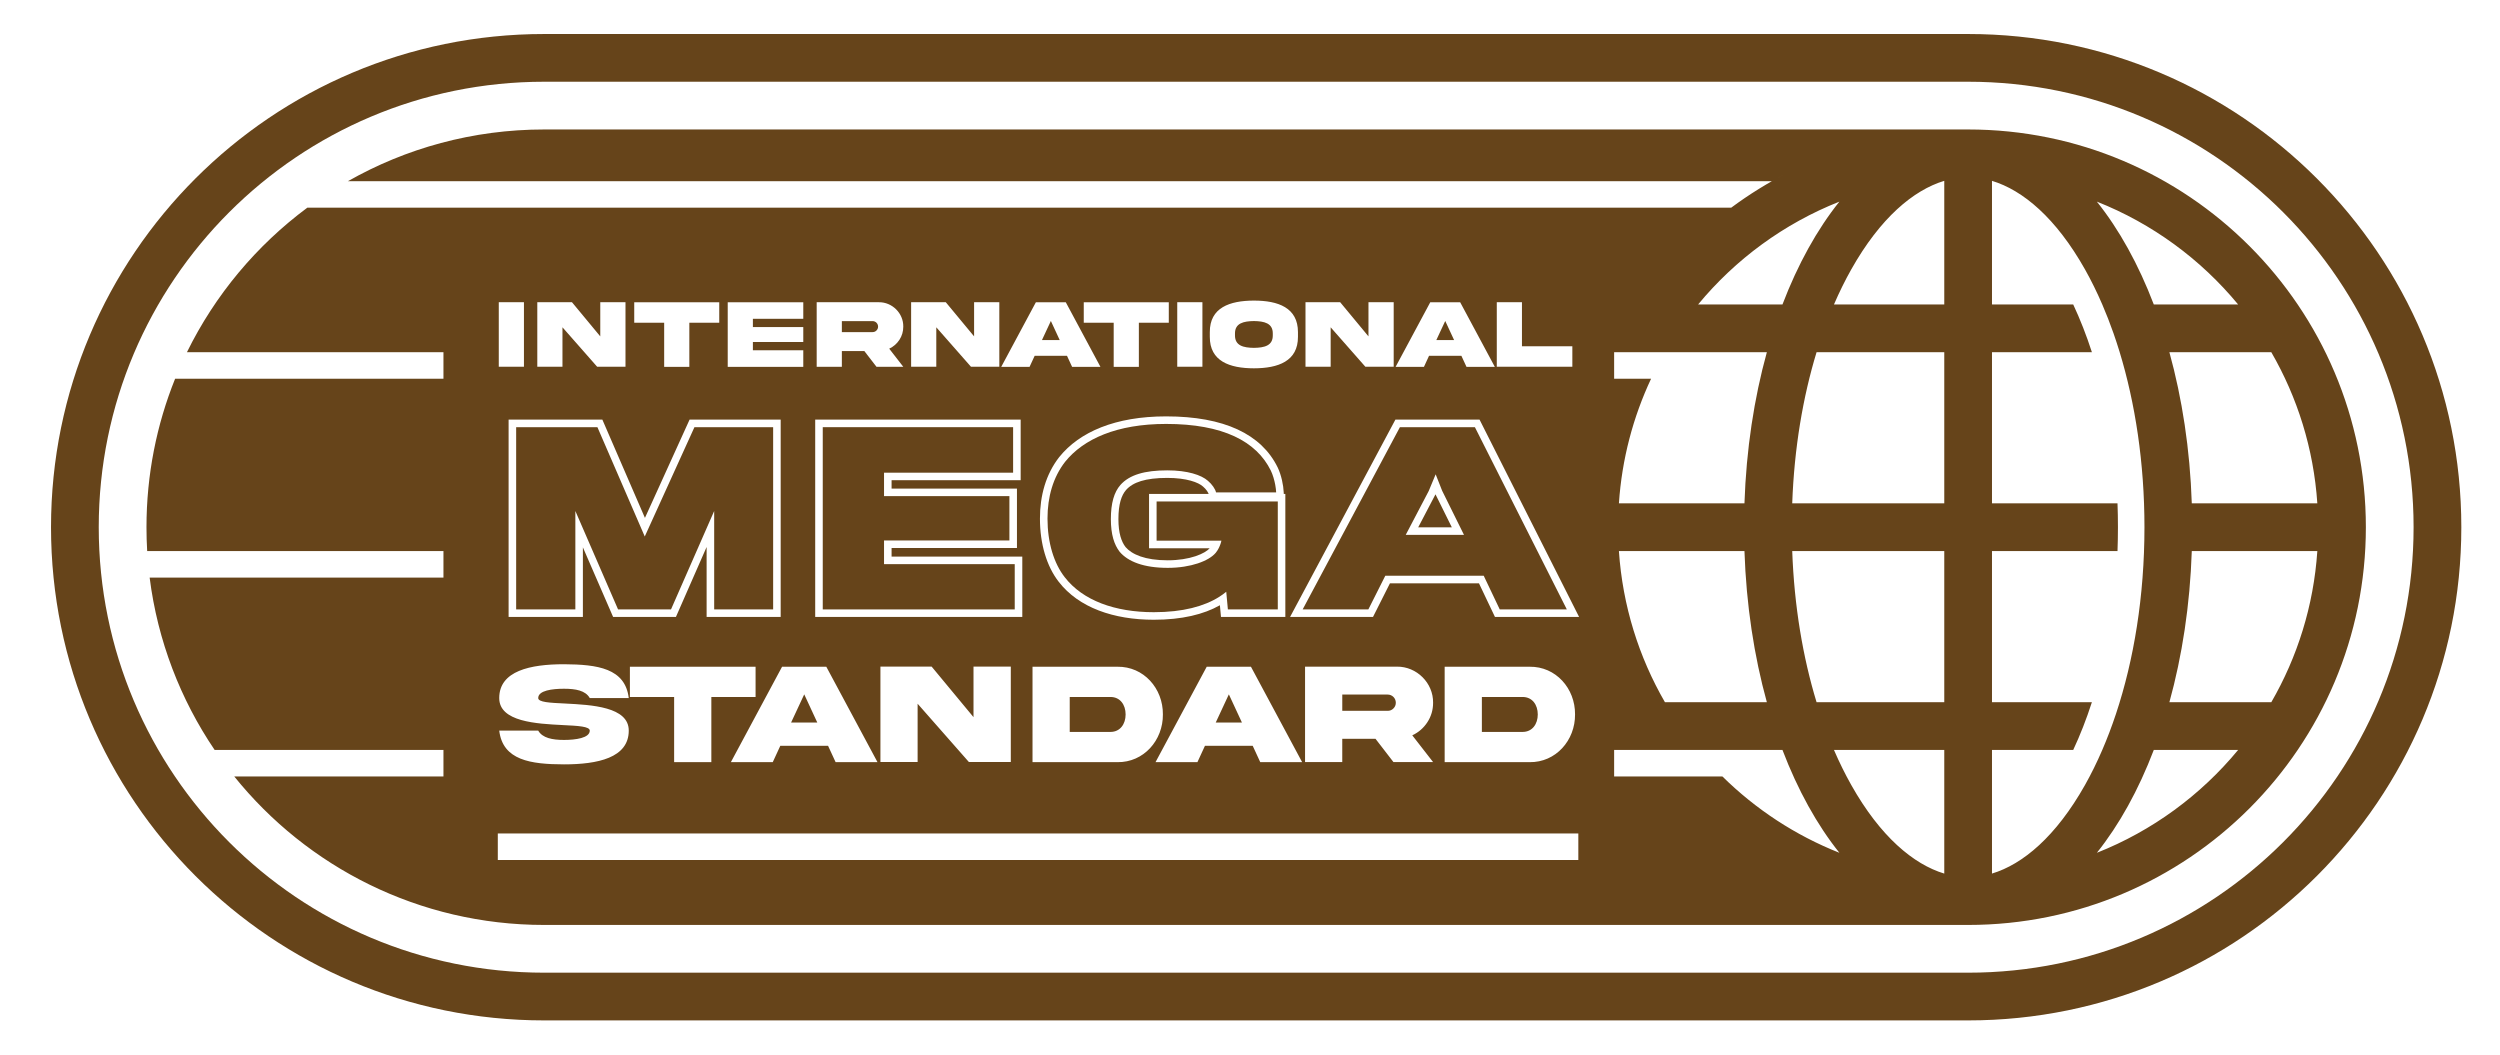
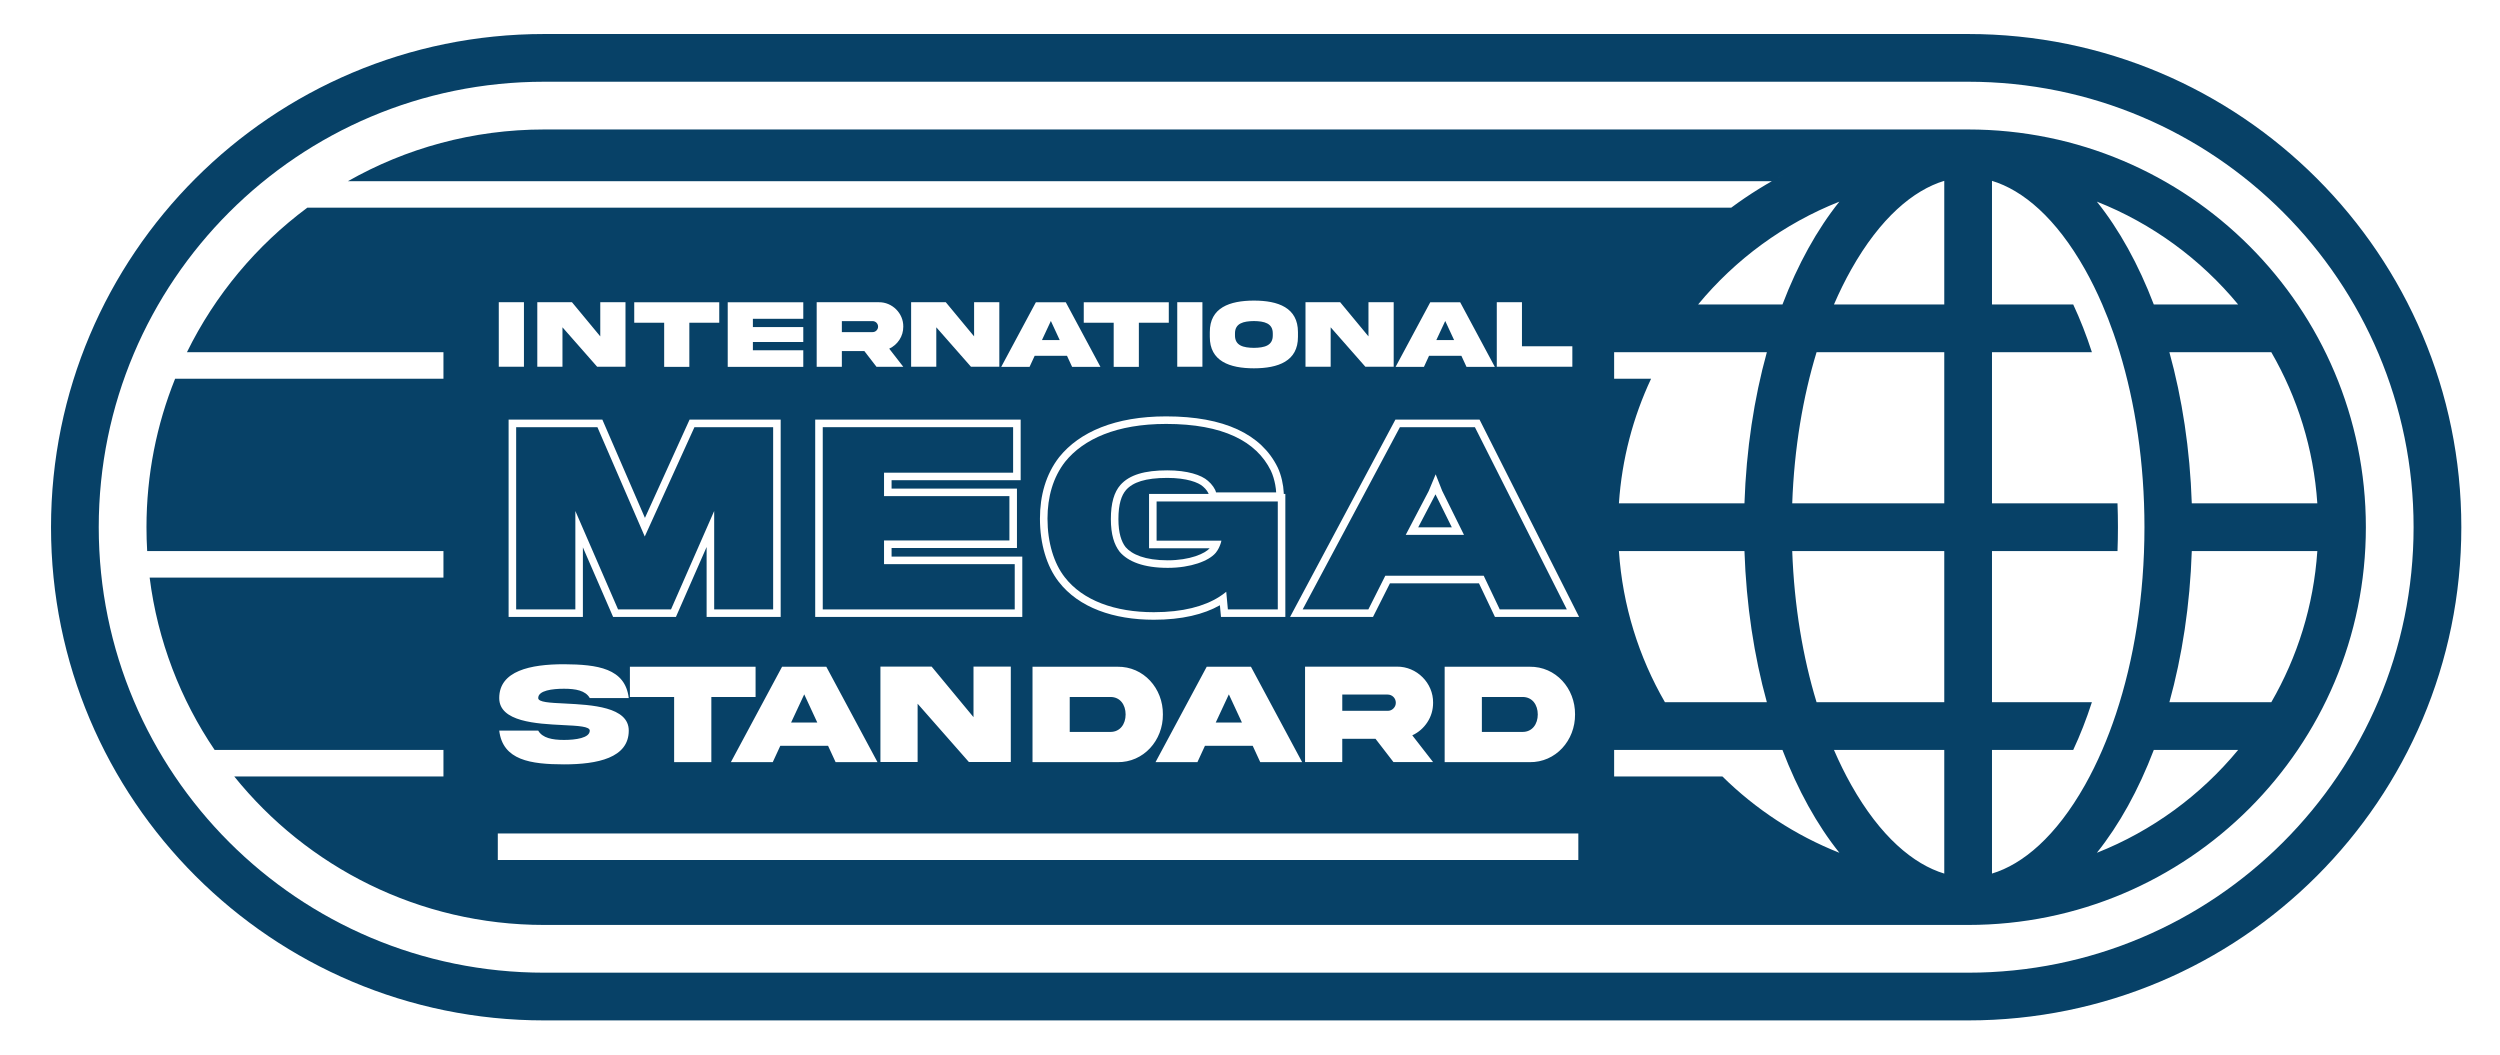
<svg xmlns="http://www.w3.org/2000/svg" width="147" height="62" viewBox="0 0 147 62" fill="none">
-   <path d="M73.73 20.454C74.335 20.446 74.849 20.333 74.84 19.712V19.618C74.849 19 74.335 18.887 73.73 18.878C73.123 18.887 72.609 19 72.617 19.618V19.712C72.609 20.333 73.123 20.446 73.73 20.454Z" fill="#66441a" />
-   <path d="M51.631 19.206C51.631 19.025 51.487 18.881 51.306 18.881H49.501V19.528H51.306C51.396 19.528 51.472 19.497 51.535 19.434C51.6 19.369 51.631 19.293 51.631 19.206Z" fill="#66441a" />
-   <path d="M61.791 18.873L62.31 19.994H61.268L61.791 18.873Z" fill="#66441a" />
-   <path d="M84.98 18.873L85.5 19.994H84.457L84.98 18.873Z" fill="#66441a" />
-   <path d="M48.057 42.486L47.289 40.828L46.516 42.486H48.057Z" fill="#66441a" />
-   <path d="M66.186 42.01C66.186 42.573 65.865 43.037 65.297 43.037H62.9V40.982H65.297C65.865 40.982 66.186 41.442 66.186 42.01Z" fill="#66441a" />
-   <path d="M72.257 40.828L73.026 42.486H71.485L72.257 40.828Z" fill="#66441a" />
-   <path d="M81.594 40.84C81.861 40.84 82.074 41.053 82.074 41.321C82.074 41.45 82.028 41.563 81.932 41.659C81.84 41.751 81.728 41.797 81.594 41.797H78.926V40.84H81.594Z" fill="#66441a" />
-   <path d="M90.421 42.01C90.421 42.573 90.099 43.037 89.531 43.037H87.134V40.982H89.531C90.099 40.982 90.421 41.442 90.421 42.01Z" fill="#66441a" />
-   <path d="M37.912 31.547L35.128 25.118H30.35V35.834H33.831V30.046L36.342 35.834H39.455L41.994 30.046V35.834H45.461V25.118H40.833L37.912 31.547Z" fill="#66441a" />
-   <path d="M59.666 35.834V33.172H51.981V31.779H59.353V29.172H51.981V27.794H59.571V25.118H48.378V35.834H59.666Z" fill="#66441a" />
-   <path d="M62.603 33.936C63.668 35.315 65.565 35.997 67.844 35.997C69.556 35.997 70.811 35.649 71.685 35.098C71.836 35.003 71.975 34.902 72.103 34.796L72.199 35.833H75.134V29.486H68.008V31.793H71.817C71.8 31.902 71.742 32.073 71.658 32.237C71.606 32.339 71.544 32.438 71.475 32.516C71.08 32.98 70.028 33.39 68.663 33.39C67.244 33.39 66.329 33.021 65.838 32.448C65.51 32.025 65.319 31.424 65.319 30.523C65.319 29.581 65.51 28.94 65.879 28.517C66.411 27.916 67.312 27.657 68.636 27.657C69.824 27.657 70.643 27.93 71.025 28.271C71.271 28.476 71.462 28.762 71.503 28.954H75.038C75.033 28.828 75.015 28.674 74.985 28.51C74.933 28.23 74.845 27.92 74.724 27.671C73.878 25.951 71.912 24.927 68.568 24.927C65.66 24.927 63.709 25.814 62.63 27.152C61.92 28.066 61.593 29.213 61.593 30.496C61.593 31.916 61.975 33.13 62.603 33.936Z" fill="#66441a" />
-   <path d="M65.763 30.523C65.763 29.633 65.945 29.117 66.213 28.81C66.614 28.357 67.348 28.101 68.636 28.101C69.782 28.101 70.468 28.368 70.729 28.602L70.735 28.607L70.741 28.612C70.831 28.687 70.913 28.779 70.975 28.869C71.037 28.959 71.061 29.02 71.068 29.042H67.564V32.237H71.13C71.003 32.381 70.729 32.561 70.293 32.706C69.86 32.85 69.303 32.946 68.664 32.946C67.315 32.946 66.556 32.597 66.182 32.167C65.938 31.847 65.763 31.355 65.763 30.523Z" fill="#66441a" />
-   <path d="M84.407 29.066L83.39 31.008H85.368L84.407 29.066Z" fill="#66441a" />
-   <path fill-rule="evenodd" clip-rule="evenodd" d="M87.243 33.854L88.185 35.834H92.13L86.724 25.118H82.315L76.596 35.834H80.459L81.455 33.854H87.243ZM82.656 31.452L84.008 28.872L84.417 27.889L84.799 28.858L86.083 31.452H82.656Z" fill="#66441a" />
-   <path fill-rule="evenodd" clip-rule="evenodd" d="M115.726 54.387H115.72C115.644 54.387 115.568 54.387 115.492 54.386V54.387H32C24.632 54.387 18.06 50.98 13.774 45.656H26.075V44.097H12.621C10.614 41.133 9.269 37.684 8.799 33.962H26.075V32.403H8.654C8.627 31.939 8.613 31.471 8.613 31C8.613 27.913 9.211 24.966 10.297 22.269H26.075V20.71H10.992C12.645 17.342 15.084 14.43 18.07 12.212H101.795C102.839 11.437 103.95 10.747 105.117 10.152C104.802 10.312 104.492 10.479 104.186 10.653H20.46C23.865 8.718 27.803 7.613 32 7.613H115.492V7.614C115.57 7.613 115.648 7.613 115.726 7.613C128.642 7.613 139.113 18.084 139.113 31C139.113 43.916 128.642 54.387 115.726 54.387ZM124.422 41.969C125.469 38.814 126.094 35.067 126.094 31C126.094 27.208 125.55 23.695 124.629 20.68C124.516 20.312 124.398 19.952 124.275 19.599C124.069 19.011 123.848 18.445 123.614 17.903C123.298 17.171 122.958 16.482 122.597 15.84C120.891 12.813 118.945 11.182 117.129 10.634V17.903H121.905C122.309 18.765 122.678 19.704 123.004 20.71H117.129V29.597H124.509C124.526 30.059 124.535 30.527 124.535 31C124.535 31.473 124.526 31.941 124.509 32.403H117.129V41.29H123.003C122.678 42.296 122.309 43.234 121.905 44.097H117.129V51.366C118.945 50.818 120.891 49.187 122.597 46.16C122.958 45.518 123.299 44.829 123.614 44.097C123.905 43.423 124.175 42.712 124.422 41.969ZM127.56 20.71C128.309 23.419 128.772 26.422 128.877 29.597H136.259C136.042 26.375 135.083 23.356 133.553 20.71H127.56ZM131.602 17.903H126.643C125.743 15.545 124.607 13.493 123.295 11.856C126.555 13.146 129.406 15.244 131.602 17.903ZM114.323 10.633V17.903H107.837C108.153 17.171 108.493 16.482 108.855 15.84C110.56 12.812 112.507 11.182 114.323 10.633ZM108.156 11.856C106.844 13.493 105.709 15.545 104.809 17.903H99.849C102.045 15.244 104.897 13.146 108.156 11.856ZM103.891 20.71H94.911V22.269H97.084C96.028 24.519 95.367 26.991 95.192 29.597H102.574C102.68 26.422 103.142 23.419 103.891 20.71ZM114.323 20.71H106.814C106.012 23.342 105.499 26.353 105.383 29.597H114.323V20.71ZM128.877 32.403C128.772 35.577 128.309 38.581 127.56 41.29H133.553C135.083 38.644 136.042 35.625 136.259 32.403H128.877ZM106.814 41.29C106.012 38.658 105.499 35.647 105.383 32.403H114.323V41.29H106.814ZM103.891 41.29C103.142 38.581 102.68 35.577 102.574 32.403H95.192C95.409 35.625 96.368 38.644 97.898 41.29H103.891ZM126.643 44.097C125.743 46.455 124.607 48.506 123.296 50.144C126.555 48.854 129.406 46.756 131.602 44.097H126.643ZM107.837 44.097H114.323V51.367C112.507 50.818 110.56 49.188 108.855 46.16C108.493 45.518 108.153 44.829 107.837 44.097ZM104.809 44.097L94.911 44.097V45.656H101.277C103.229 47.58 105.563 49.118 108.156 50.144C106.844 48.507 105.709 46.455 104.809 44.097ZM73.73 17.675C72.301 17.678 71.131 18.09 71.137 19.528V19.805C71.131 21.239 72.301 21.655 73.73 21.657C75.156 21.655 76.326 21.239 76.32 19.805V19.528C76.32 18.093 75.159 17.675 73.73 17.675ZM29.328 17.768V21.564H30.808V17.768H29.328ZM35.296 19.779L33.63 17.768H31.593V21.564H33.073V19.245L35.112 21.564H36.779V17.768H35.296V19.779ZM40.533 18.977V21.57H39.053V18.977H37.293V17.774H42.292V18.977H40.533ZM42.79 21.57H47.233V20.596H44.27V20.11H47.233V19.231H44.27V18.745H47.233V17.774H42.79V21.57ZM48.021 21.567V17.771H51.678C52.461 17.762 53.125 18.421 53.113 19.206C53.113 19.491 53.037 19.751 52.885 19.983C52.735 20.211 52.534 20.387 52.286 20.502L53.113 21.567H51.537L50.823 20.641H49.501V21.567H48.021ZM57.277 19.779L55.61 17.768H53.574V21.564H55.054V19.245L57.093 21.564H58.76V17.768H57.277V19.779ZM60.539 21.57H58.873L60.909 17.774H62.669L64.705 21.57H63.039L62.739 20.92H60.839L60.539 21.57ZM66.965 21.57V18.977H68.725V17.774H63.725V18.977H65.485V21.57H66.965ZM69.222 21.564V17.768H70.702V21.564H69.222ZM78.8 17.768L80.466 19.779V17.768H81.949V21.564H80.283L78.243 19.245V21.564H76.763V17.768H78.8ZM82.062 21.57H83.729L84.028 20.92H85.929L86.229 21.57H87.895L85.859 17.774H84.099L82.062 21.57ZM88.011 21.564V17.768H89.491V20.361H92.454V21.564H88.011ZM33.163 40.498C32.482 40.498 31.647 40.598 31.647 41.045C31.647 41.291 32.328 41.325 33.209 41.366L33.218 41.367C34.784 41.446 36.975 41.557 36.971 42.961C36.971 44.565 35.134 44.945 33.163 44.945C31.196 44.941 29.564 44.703 29.355 42.961H31.647C31.898 43.396 32.478 43.508 33.163 43.508C33.843 43.508 34.678 43.396 34.678 42.961C34.678 42.715 33.998 42.678 33.117 42.636L33.107 42.635C31.542 42.556 29.351 42.445 29.355 41.045C29.355 39.442 31.192 39.057 33.163 39.057C35.129 39.07 36.762 39.291 36.971 41.045H34.678C34.428 40.602 33.848 40.498 33.163 40.498ZM41.827 40.982V44.815H39.639V40.982H37.038V39.204H44.428V40.982H41.827ZM42.975 44.815H45.438L45.881 43.855H48.691L49.134 44.815H51.597L48.587 39.204H45.986L42.975 44.815ZM54.779 39.195L57.242 42.168V39.195H59.435V44.807H56.971L53.956 41.379V44.807H51.769V39.195H54.779ZM60.712 39.204V44.815H65.706C67.247 44.836 68.391 43.533 68.378 42.009C68.391 40.477 67.247 39.183 65.706 39.204H60.712ZM70.408 44.815H67.944L70.955 39.204H73.556L76.566 44.815H74.103L73.66 43.855H70.85L70.408 44.815ZM76.737 39.199V44.811H78.925V43.442H80.88L81.936 44.811H84.266L83.042 43.237C83.41 43.066 83.706 42.807 83.928 42.469C84.153 42.126 84.266 41.742 84.266 41.321C84.282 40.16 83.301 39.187 82.145 39.199H76.737ZM84.946 44.815V39.204H89.94C91.481 39.183 92.625 40.477 92.613 42.009C92.625 43.533 91.481 44.836 89.94 44.815H84.946ZM45.904 36.277H41.549V32.163L39.744 36.277H36.051L34.274 32.184V36.277H29.906V24.674H35.419L37.922 30.453L40.547 24.674H45.904V36.277ZM60.111 36.277H47.934V24.674H60.015V28.237H52.425V28.728H59.797V32.223H52.425V32.727H60.111V36.277ZM75.578 36.277H71.794L71.73 35.588C70.782 36.127 69.498 36.441 67.844 36.441C65.492 36.441 63.434 35.737 62.252 34.208C61.549 33.306 61.149 31.987 61.149 30.496C61.149 29.137 61.496 27.888 62.279 26.88L62.282 26.876L62.285 26.873C63.474 25.398 65.576 24.483 68.568 24.483C71.988 24.483 74.168 25.534 75.122 27.474L75.123 27.476L75.124 27.477C75.346 27.937 75.466 28.545 75.481 28.936L75.486 29.042H75.578V36.277ZM81.729 34.298L80.732 36.277H75.856L82.049 24.674H86.998L92.851 36.277H87.904L86.963 34.298H81.729ZM29.271 50.567H92.806V49.008H29.271V50.567Z" fill="#66441a" />
-   <path fill-rule="evenodd" clip-rule="evenodd" d="M32 2H115.726C131.742 2 144.726 14.984 144.726 31C144.726 47.016 131.742 60 115.726 60H32C15.984 60 3 47.016 3 31C3 14.984 15.984 2 32 2ZM32 4.806C17.534 4.806 5.806 16.534 5.806 31C5.806 45.466 17.534 57.194 32 57.194H115.726C130.192 57.194 141.919 45.466 141.919 31C141.919 16.534 130.192 4.806 115.726 4.806H32Z" fill="#66441a" />
+   <path d="M73.73 20.454C74.335 20.446 74.849 20.333 74.84 19.712V19.618C74.849 19 74.335 18.887 73.73 18.878C73.123 18.887 72.609 19 72.617 19.618V19.712C72.609 20.333 73.123 20.446 73.73 20.454Z" fill="#074167" />
+   <path d="M51.631 19.206C51.631 19.025 51.487 18.881 51.306 18.881H49.501V19.528H51.306C51.396 19.528 51.472 19.497 51.535 19.434C51.6 19.369 51.631 19.293 51.631 19.206Z" fill="#074167" />
+   <path d="M61.791 18.873L62.31 19.994H61.268L61.791 18.873Z" fill="#074167" />
+   <path d="M84.98 18.873L85.5 19.994H84.457L84.98 18.873Z" fill="#074167" />
+   <path d="M48.057 42.486L47.289 40.828L46.516 42.486H48.057Z" fill="#074167" />
+   <path d="M66.186 42.01C66.186 42.573 65.865 43.037 65.297 43.037H62.9V40.982H65.297C65.865 40.982 66.186 41.442 66.186 42.01Z" fill="#074167" />
+   <path d="M72.257 40.828L73.026 42.486H71.485L72.257 40.828Z" fill="#074167" />
+   <path d="M81.594 40.84C81.861 40.84 82.074 41.053 82.074 41.321C82.074 41.45 82.028 41.563 81.932 41.659C81.84 41.751 81.728 41.797 81.594 41.797H78.926V40.84H81.594Z" fill="#074167" />
+   <path d="M90.421 42.01C90.421 42.573 90.099 43.037 89.531 43.037H87.134V40.982H89.531C90.099 40.982 90.421 41.442 90.421 42.01Z" fill="#074167" />
+   <path d="M37.912 31.547L35.128 25.118H30.35V35.834H33.831V30.046L36.342 35.834H39.455L41.994 30.046V35.834H45.461V25.118H40.833L37.912 31.547Z" fill="#074167" />
+   <path d="M59.666 35.834V33.172H51.981V31.779H59.353V29.172H51.981V27.794H59.571V25.118H48.378V35.834H59.666Z" fill="#074167" />
+   <path d="M62.603 33.936C63.668 35.315 65.565 35.997 67.844 35.997C69.556 35.997 70.811 35.649 71.685 35.098C71.836 35.003 71.975 34.902 72.103 34.796L72.199 35.833H75.134V29.486H68.008V31.793H71.817C71.8 31.902 71.742 32.073 71.658 32.237C71.606 32.339 71.544 32.438 71.475 32.516C71.08 32.98 70.028 33.39 68.663 33.39C67.244 33.39 66.329 33.021 65.838 32.448C65.51 32.025 65.319 31.424 65.319 30.523C65.319 29.581 65.51 28.94 65.879 28.517C66.411 27.916 67.312 27.657 68.636 27.657C69.824 27.657 70.643 27.93 71.025 28.271C71.271 28.476 71.462 28.762 71.503 28.954H75.038C75.033 28.828 75.015 28.674 74.985 28.51C74.933 28.23 74.845 27.92 74.724 27.671C73.878 25.951 71.912 24.927 68.568 24.927C65.66 24.927 63.709 25.814 62.63 27.152C61.92 28.066 61.593 29.213 61.593 30.496C61.593 31.916 61.975 33.13 62.603 33.936Z" fill="#074167" />
+   <path d="M65.763 30.523C65.763 29.633 65.945 29.117 66.213 28.81C66.614 28.357 67.348 28.101 68.636 28.101C69.782 28.101 70.468 28.368 70.729 28.602L70.735 28.607L70.741 28.612C70.831 28.687 70.913 28.779 70.975 28.869C71.037 28.959 71.061 29.02 71.068 29.042H67.564V32.237H71.13C71.003 32.381 70.729 32.561 70.293 32.706C69.86 32.85 69.303 32.946 68.664 32.946C67.315 32.946 66.556 32.597 66.182 32.167C65.938 31.847 65.763 31.355 65.763 30.523Z" fill="#074167" />
+   <path d="M84.407 29.066L83.39 31.008H85.368L84.407 29.066Z" fill="#074167" />
+   <path fill-rule="evenodd" clip-rule="evenodd" d="M87.243 33.854L88.185 35.834H92.13L86.724 25.118H82.315L76.596 35.834H80.459L81.455 33.854H87.243ZM82.656 31.452L84.008 28.872L84.417 27.889L84.799 28.858L86.083 31.452H82.656Z" fill="#074167" />
+   <path fill-rule="evenodd" clip-rule="evenodd" d="M115.726 54.387H115.72C115.644 54.387 115.568 54.387 115.492 54.386V54.387H32C24.632 54.387 18.06 50.98 13.774 45.656H26.075V44.097H12.621C10.614 41.133 9.269 37.684 8.799 33.962H26.075V32.403H8.654C8.627 31.939 8.613 31.471 8.613 31C8.613 27.913 9.211 24.966 10.297 22.269H26.075V20.71H10.992C12.645 17.342 15.084 14.43 18.07 12.212H101.795C102.839 11.437 103.95 10.747 105.117 10.152C104.802 10.312 104.492 10.479 104.186 10.653H20.46C23.865 8.718 27.803 7.613 32 7.613H115.492V7.614C115.57 7.613 115.648 7.613 115.726 7.613C128.642 7.613 139.113 18.084 139.113 31C139.113 43.916 128.642 54.387 115.726 54.387ZM124.422 41.969C125.469 38.814 126.094 35.067 126.094 31C126.094 27.208 125.55 23.695 124.629 20.68C124.516 20.312 124.398 19.952 124.275 19.599C124.069 19.011 123.848 18.445 123.614 17.903C123.298 17.171 122.958 16.482 122.597 15.84C120.891 12.813 118.945 11.182 117.129 10.634V17.903H121.905C122.309 18.765 122.678 19.704 123.004 20.71H117.129V29.597H124.509C124.526 30.059 124.535 30.527 124.535 31C124.535 31.473 124.526 31.941 124.509 32.403H117.129V41.29H123.003C122.678 42.296 122.309 43.234 121.905 44.097H117.129V51.366C118.945 50.818 120.891 49.187 122.597 46.16C122.958 45.518 123.299 44.829 123.614 44.097C123.905 43.423 124.175 42.712 124.422 41.969ZM127.56 20.71C128.309 23.419 128.772 26.422 128.877 29.597H136.259C136.042 26.375 135.083 23.356 133.553 20.71H127.56ZM131.602 17.903H126.643C125.743 15.545 124.607 13.493 123.295 11.856C126.555 13.146 129.406 15.244 131.602 17.903ZM114.323 10.633V17.903H107.837C108.153 17.171 108.493 16.482 108.855 15.84C110.56 12.812 112.507 11.182 114.323 10.633ZM108.156 11.856C106.844 13.493 105.709 15.545 104.809 17.903H99.849C102.045 15.244 104.897 13.146 108.156 11.856ZM103.891 20.71H94.911V22.269H97.084C96.028 24.519 95.367 26.991 95.192 29.597H102.574C102.68 26.422 103.142 23.419 103.891 20.71ZM114.323 20.71H106.814C106.012 23.342 105.499 26.353 105.383 29.597H114.323V20.71ZM128.877 32.403C128.772 35.577 128.309 38.581 127.56 41.29H133.553C135.083 38.644 136.042 35.625 136.259 32.403H128.877ZM106.814 41.29C106.012 38.658 105.499 35.647 105.383 32.403H114.323V41.29H106.814ZM103.891 41.29C103.142 38.581 102.68 35.577 102.574 32.403H95.192C95.409 35.625 96.368 38.644 97.898 41.29H103.891ZM126.643 44.097C125.743 46.455 124.607 48.506 123.296 50.144C126.555 48.854 129.406 46.756 131.602 44.097H126.643ZM107.837 44.097H114.323V51.367C112.507 50.818 110.56 49.188 108.855 46.16C108.493 45.518 108.153 44.829 107.837 44.097ZM104.809 44.097L94.911 44.097V45.656H101.277C103.229 47.58 105.563 49.118 108.156 50.144C106.844 48.507 105.709 46.455 104.809 44.097ZM73.73 17.675C72.301 17.678 71.131 18.09 71.137 19.528V19.805C71.131 21.239 72.301 21.655 73.73 21.657C75.156 21.655 76.326 21.239 76.32 19.805V19.528C76.32 18.093 75.159 17.675 73.73 17.675ZM29.328 17.768V21.564H30.808V17.768H29.328ZM35.296 19.779L33.63 17.768H31.593V21.564H33.073V19.245L35.112 21.564H36.779V17.768H35.296V19.779ZM40.533 18.977V21.57H39.053V18.977H37.293V17.774H42.292V18.977H40.533ZM42.79 21.57H47.233V20.596H44.27V20.11H47.233V19.231H44.27V18.745H47.233V17.774H42.79V21.57ZM48.021 21.567V17.771H51.678C52.461 17.762 53.125 18.421 53.113 19.206C53.113 19.491 53.037 19.751 52.885 19.983C52.735 20.211 52.534 20.387 52.286 20.502L53.113 21.567H51.537L50.823 20.641H49.501V21.567H48.021ZM57.277 19.779L55.61 17.768H53.574V21.564H55.054V19.245L57.093 21.564H58.76V17.768H57.277V19.779ZM60.539 21.57H58.873L60.909 17.774H62.669L64.705 21.57H63.039L62.739 20.92H60.839L60.539 21.57ZM66.965 21.57V18.977H68.725V17.774H63.725V18.977H65.485V21.57H66.965ZM69.222 21.564V17.768H70.702V21.564H69.222ZM78.8 17.768L80.466 19.779V17.768H81.949V21.564H80.283L78.243 19.245V21.564H76.763V17.768H78.8ZM82.062 21.57H83.729L84.028 20.92H85.929L86.229 21.57H87.895L85.859 17.774H84.099L82.062 21.57ZM88.011 21.564V17.768H89.491V20.361H92.454V21.564H88.011ZM33.163 40.498C32.482 40.498 31.647 40.598 31.647 41.045C31.647 41.291 32.328 41.325 33.209 41.366L33.218 41.367C34.784 41.446 36.975 41.557 36.971 42.961C36.971 44.565 35.134 44.945 33.163 44.945C31.196 44.941 29.564 44.703 29.355 42.961H31.647C31.898 43.396 32.478 43.508 33.163 43.508C33.843 43.508 34.678 43.396 34.678 42.961C34.678 42.715 33.998 42.678 33.117 42.636L33.107 42.635C31.542 42.556 29.351 42.445 29.355 41.045C29.355 39.442 31.192 39.057 33.163 39.057C35.129 39.07 36.762 39.291 36.971 41.045H34.678C34.428 40.602 33.848 40.498 33.163 40.498ZM41.827 40.982V44.815H39.639V40.982H37.038V39.204H44.428V40.982H41.827ZM42.975 44.815H45.438L45.881 43.855H48.691L49.134 44.815H51.597L48.587 39.204H45.986L42.975 44.815ZM54.779 39.195L57.242 42.168V39.195H59.435V44.807H56.971L53.956 41.379V44.807H51.769V39.195H54.779ZM60.712 39.204V44.815H65.706C67.247 44.836 68.391 43.533 68.378 42.009C68.391 40.477 67.247 39.183 65.706 39.204H60.712ZM70.408 44.815H67.944L70.955 39.204H73.556L76.566 44.815H74.103L73.66 43.855H70.85L70.408 44.815ZM76.737 39.199V44.811H78.925V43.442H80.88L81.936 44.811H84.266L83.042 43.237C83.41 43.066 83.706 42.807 83.928 42.469C84.153 42.126 84.266 41.742 84.266 41.321C84.282 40.16 83.301 39.187 82.145 39.199H76.737ZM84.946 44.815V39.204H89.94C91.481 39.183 92.625 40.477 92.613 42.009C92.625 43.533 91.481 44.836 89.94 44.815H84.946ZM45.904 36.277H41.549V32.163L39.744 36.277H36.051L34.274 32.184V36.277H29.906V24.674H35.419L37.922 30.453L40.547 24.674H45.904V36.277ZM60.111 36.277H47.934V24.674H60.015V28.237H52.425V28.728H59.797V32.223H52.425V32.727H60.111V36.277ZM75.578 36.277H71.794L71.73 35.588C70.782 36.127 69.498 36.441 67.844 36.441C65.492 36.441 63.434 35.737 62.252 34.208C61.549 33.306 61.149 31.987 61.149 30.496C61.149 29.137 61.496 27.888 62.279 26.88L62.282 26.876L62.285 26.873C63.474 25.398 65.576 24.483 68.568 24.483C71.988 24.483 74.168 25.534 75.122 27.474L75.123 27.476L75.124 27.477C75.346 27.937 75.466 28.545 75.481 28.936L75.486 29.042H75.578V36.277ZM81.729 34.298L80.732 36.277H75.856L82.049 24.674H86.998L92.851 36.277H87.904L86.963 34.298H81.729ZM29.271 50.567H92.806V49.008H29.271V50.567Z" fill="#074167" />
+   <path fill-rule="evenodd" clip-rule="evenodd" d="M32 2H115.726C131.742 2 144.726 14.984 144.726 31C144.726 47.016 131.742 60 115.726 60H32C15.984 60 3 47.016 3 31C3 14.984 15.984 2 32 2ZM32 4.806C17.534 4.806 5.806 16.534 5.806 31C5.806 45.466 17.534 57.194 32 57.194H115.726C130.192 57.194 141.919 45.466 141.919 31C141.919 16.534 130.192 4.806 115.726 4.806H32Z" fill="#074167" />
</svg>
